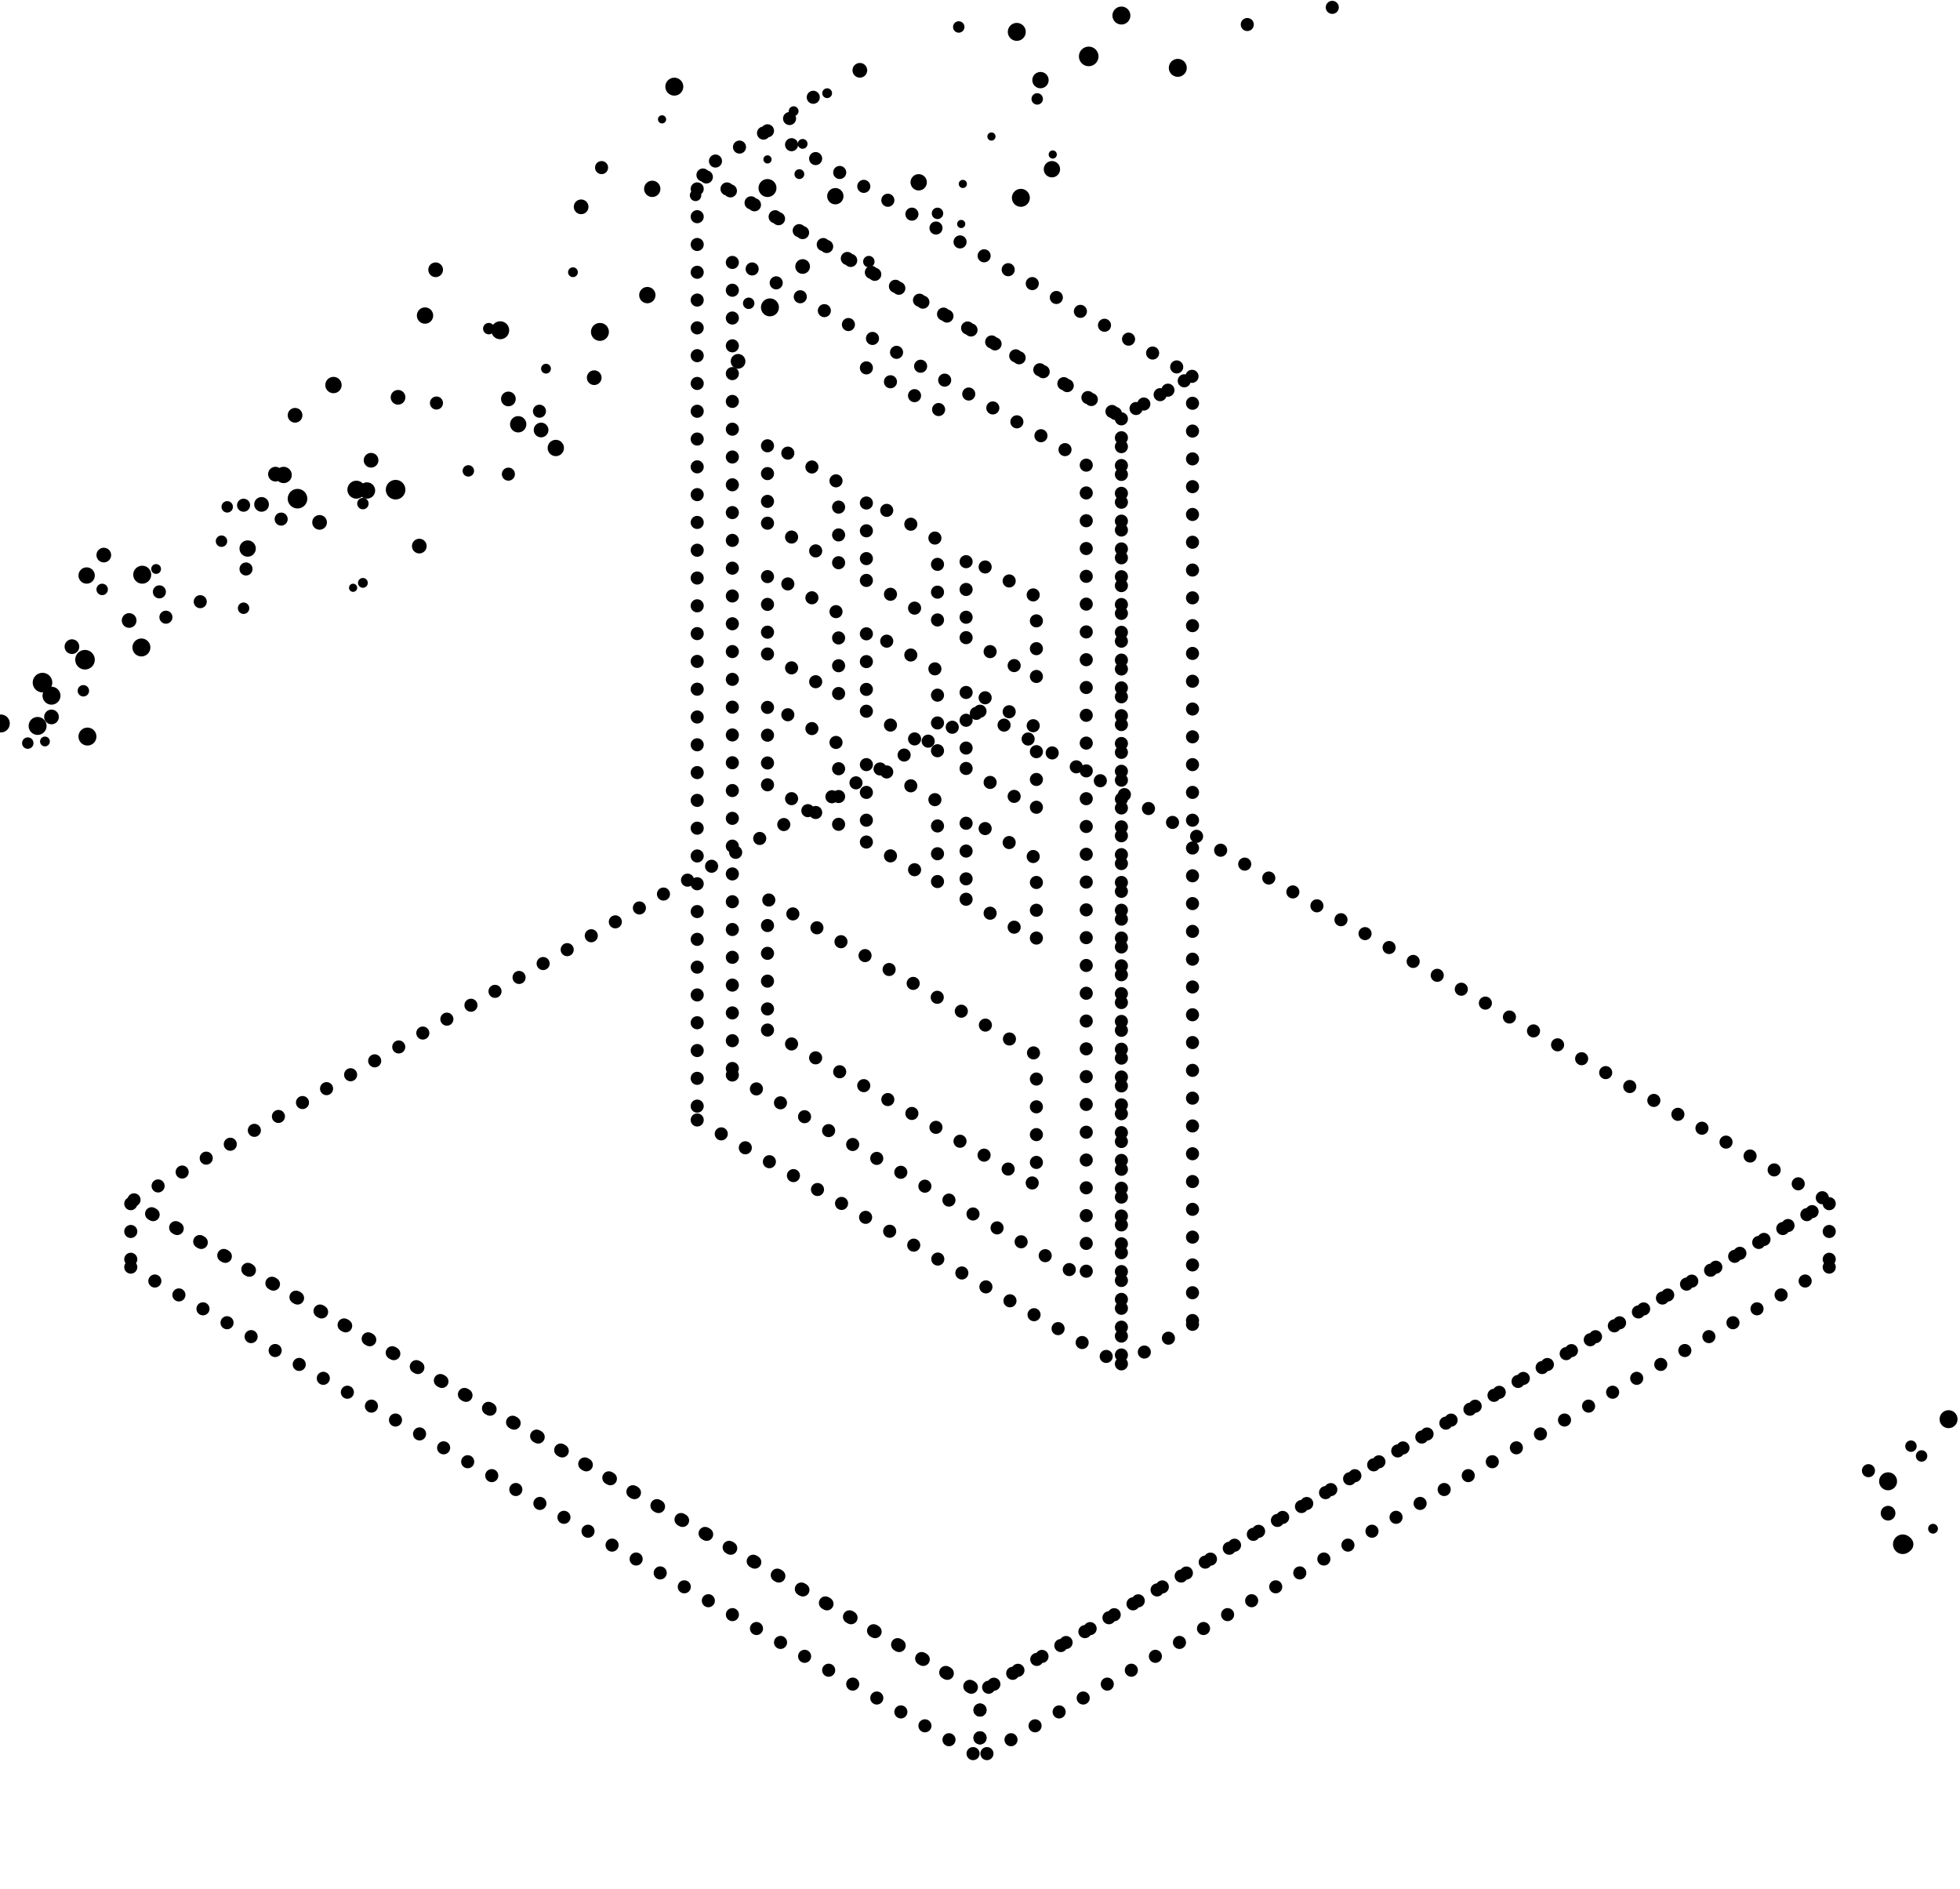
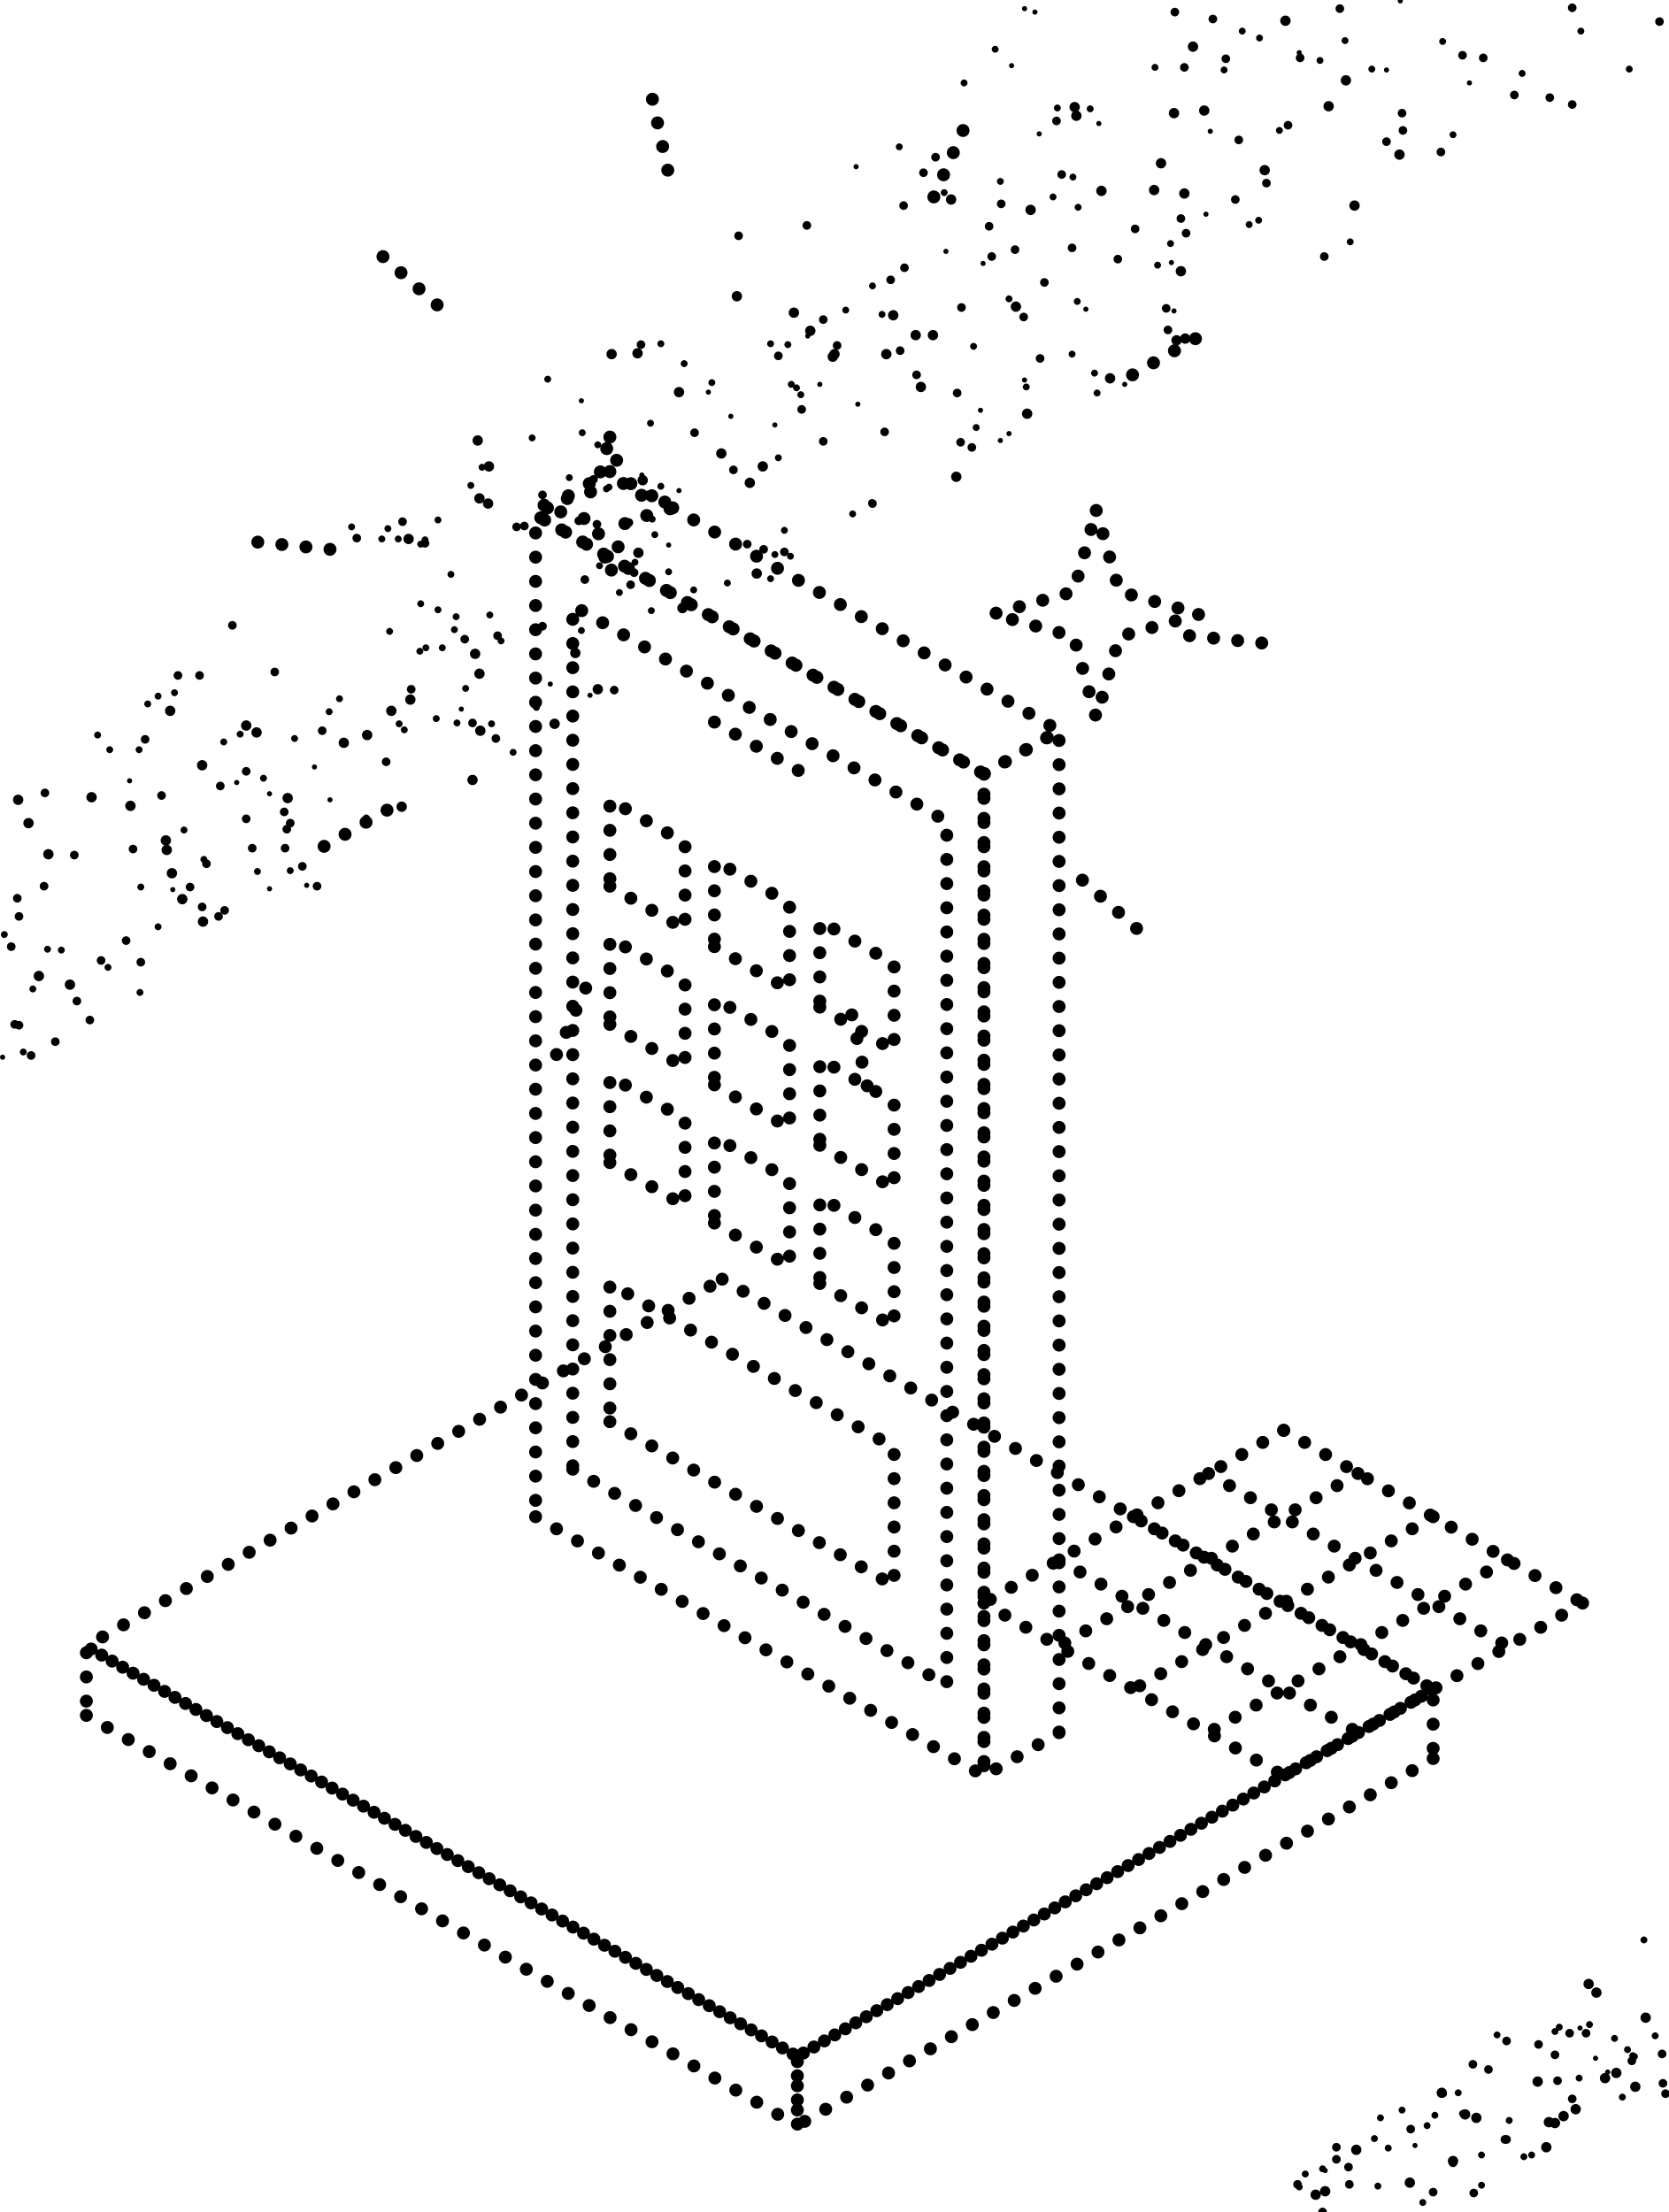
- <svg xmlns="http://www.w3.org/2000/svg" viewBox="-119.9 -95 239.8 231" fill="none" class="illo">
+ <svg xmlns="http://www.w3.org/2000/svg" viewBox="-96.6 -133.6 193.2 256.1" fill="none" class="illo">
  <g class="illo-dots" fill="currentColor">
-     <circle cx="-92.1" cy="-33" r="0.7" />
-     <circle cx="-115.3" cy="-6.2" r="1.1" />
-     <circle cx="-113.5" cy="-7.3" r="0.6" />
-     <circle cx="-90.1" cy="-20.6" r="0.7" />
-     <circle cx="-71.2" cy="-46.4" r="0.9" />
-     <circle cx="-23.3" cy="-80.5" r="0.8" />
-     <circle cx="-18.7" cy="-83.6" r="0.6" />
-     <circle cx="1.4" cy="-78.3" r="0.5" />
-     <circle cx="-83.8" cy="-44.2" r="0.9" />
-     <circle cx="13.3" cy="-88.1" r="1.2" />
-     <circle cx="-102.5" cy="-24.7" r="1.1" />
-     <circle cx="8.8" cy="-74.3" r="1" />
-     <circle cx="-104.1" cy="-19.1" r="0.9" />
-     <circle cx="-34.8" cy="-71.1" r="0.7" />
-     <circle cx="-26" cy="-75.5" r="0.5" />
-     <circle cx="-14.7" cy="-86.4" r="0.9" />
-     <circle cx="-75.5" cy="-23.7" r="0.6" />
-     <circle cx="-107.2" cy="-27.1" r="0.9" />
-     <circle cx="-85.2" cy="-36.9" r="1" />
-     <circle cx="-48.8" cy="-69.7" r="0.9" />
-     <circle cx="-95.4" cy="-21.4" r="0.8" />
-     <circle cx="-109.3" cy="-24.6" r="1" />
-     <circle cx="-62.6" cy="-37.4" r="0.7" />
-     <circle cx="-68.6" cy="-28.2" r="0.9" />
-     <circle cx="-2.1" cy="-72.5" r="0.5" />
-     <circle cx="-22.8" cy="-81.4" r="0.6" />
-     <circle cx="-57.7" cy="-37" r="0.8" />
-     <circle cx="-89.8" cy="-25.4" r="0.8" />
-     <circle cx="-109.7" cy="-10.5" r="0.7" />
-     <circle cx="-89.6" cy="-27.9" r="1" />
-     <circle cx="-46.5" cy="-54.4" r="1.1" />
-     <circle cx="-22.1" cy="-73.7" r="0.6" />
-     <circle cx="7.4" cy="-85.2" r="1" />
-     <circle cx="-100.4" cy="-22.6" r="0.8" />
-     <circle cx="-113.6" cy="-9.9" r="1.1" />
-     <circle cx="-58.7" cy="-54.6" r="1.1" />
-     <circle cx="-51.9" cy="-40.2" r="1" />
-     <circle cx="-67.9" cy="-56.4" r="1" />
-     <circle cx="-49.8" cy="-61.7" r="0.6" />
-     <circle cx="-74.5" cy="-38.7" r="0.9" />
-     <circle cx="-57.7" cy="-46.2" r="0.9" />
-     <circle cx="-85.5" cy="-31.5" r="0.8" />
-     <circle cx="-17.7" cy="-71" r="1" />
-     <circle cx="7" cy="-82.9" r="0.7" />
-     <circle cx="-113.6" cy="-7.3" r="0.9" />
-     <circle cx="-40.1" cy="-71.9" r="1" />
-     <circle cx="-114.4" cy="-4.3" r="0.6" />
-     <circle cx="5" cy="-70.8" r="1.1" />
-     <circle cx="-109.2" cy="-4.9" r="1.1" />
-     <circle cx="-92.8" cy="-28.8" r="0.7" />
-     <circle cx="-102.6" cy="-15.8" r="1.1" />
-     <circle cx="-37.4" cy="-84.4" r="1.1" />
-     <circle cx="-46.3" cy="-74.5" r="0.8" />
-     <circle cx="-107.4" cy="-22.9" r="0.7" />
-     <circle cx="-79.1" cy="-47.9" r="1" />
-     <circle cx="-21.7" cy="-77.4" r="0.6" />
-     <circle cx="-71.5" cy="-35.1" r="1.2" />
-     <circle cx="-40.7" cy="-58.9" r="1" />
-     <circle cx="-7.5" cy="-72.7" r="1" />
-     <circle cx="-109.5" cy="-14.3" r="1.2" />
-     <circle cx="32.7" cy="-92" r="0.8" />
-     <circle cx="43.1" cy="-94.1" r="0.8" />
-     <circle cx="-90.1" cy="-33.2" r="0.8" />
-     <circle cx="-20.4" cy="-83.1" r="0.8" />
-     <circle cx="-47.2" cy="-48.8" r="0.9" />
-     <circle cx="-80.8" cy="-31.1" r="0.9" />
-     <circle cx="-76.7" cy="-23.1" r="0.5" />
-     <circle cx="-28.3" cy="-57.9" r="0.7" />
-     <circle cx="-2.3" cy="-67.6" r="0.5" />
-     <circle cx="-83.5" cy="-34" r="1.2" />
-     <circle cx="-87.9" cy="-33.3" r="0.9" />
-     <circle cx="-26" cy="-72" r="1.1" />
-     <circle cx="-114.7" cy="-11.5" r="1.2" />
-     <circle cx="-25.7" cy="-57.4" r="1.1" />
-     <circle cx="-53.7" cy="-42.4" r="0.9" />
-     <circle cx="-119.8" cy="-6.5" r="1.1" />
-     <circle cx="-2.6" cy="-91.7" r="0.7" />
-     <circle cx="-13.6" cy="-63" r="0.7" />
-     <circle cx="-38.9" cy="-80.4" r="0.5" />
-     <circle cx="-111.1" cy="-15.9" r="0.9" />
-     <circle cx="24.2" cy="-86.7" r="1.1" />
-     <circle cx="-60.1" cy="-54.8" r="0.7" />
-     <circle cx="-56.5" cy="-43.1" r="1" />
-     <circle cx="-100.8" cy="-25.4" r="0.6" />
-     <circle cx="-53.1" cy="-49.9" r="0.6" />
-     <circle cx="17.3" cy="-93.1" r="1.1" />
-     <circle cx="-66.5" cy="-45.7" r="0.8" />
-     <circle cx="-86.2" cy="-37" r="0.9" />
-     <circle cx="-75.5" cy="-33.4" r="0.7" />
-     <circle cx="-53.9" cy="-44.7" r="0.8" />
-     <circle cx="-5.2" cy="-68.9" r="0.7" />
-     <circle cx="-116.5" cy="-4.1" r="0.7" />
-     <circle cx="8.9" cy="-76.1" r="0.5" />
-     <circle cx="-21.7" cy="-62.4" r="0.9" />
-     <circle cx="-29.6" cy="-50.8" r="0.9" />
-     <circle cx="-75" cy="-35" r="1" />
-     <circle cx="-76.3" cy="-35.1" r="1.1" />
-     <circle cx="4.5" cy="-91.1" r="1.1" />
-     <circle cx="-99.6" cy="-19.5" r="0.8" />
-     <circle cx="-66.6" cy="-62" r="0.9" />
-     <circle cx="111.1" cy="90.1" r="0.9" />
-     <circle cx="111.1" cy="86.2" r="1.1" />
-     <circle cx="118.6" cy="78.7" r="0.8" />
-     <circle cx="113.2" cy="93.9" r="1" />
-     <circle cx="115.2" cy="83.1" r="0.7" />
-     <circle cx="118.5" cy="78.6" r="1.1" />
-     <circle cx="113.9" cy="81.9" r="0.7" />
-     <circle cx="112.9" cy="93.9" r="1.2" />
-     <circle cx="116.6" cy="92" r="0.6" />
-     <circle cx="108.7" cy="84.9" r="0.8" />
+     <circle cx="-88" cy="-34.6" r="0.5" />
+     <circle cx="-6.5" cy="-92.4" r="0.5" />
+     <circle cx="1.3" cy="-97.7" r="0.4" />
+     <circle cx="29.1" cy="-97.8" r="0.3" />
+     <circle cx="49.8" cy="-113.9" r="0.6" />
+     <circle cx="38.6" cy="-95.4" r="0.5" />
+     <circle cx="-26.4" cy="-77" r="0.4" />
+     <circle cx="-12" cy="-85.4" r="0.3" />
+     <circle cx="20.5" cy="-126" r="0.3" />
+     <circle cx="8.1" cy="-102.6" r="0.5" />
+     <circle cx="-47.4" cy="-70.7" r="0.5" />
+     <circle cx="-78.3" cy="-26.3" r="0.4" />
+     <circle cx="-90.2" cy="-13" r="0.5" />
+     <circle cx="22" cy="-89.6" r="0.3" />
+     <circle cx="-5.4" cy="-93.7" r="0.4" />
+     <circle cx="-71.3" cy="-27.5" r="0.5" />
+     <circle cx="-49.1" cy="-52.6" r="0.6" />
+     <circle cx="-6.9" cy="-84.4" r="0.3" />
+     <circle cx="40.1" cy="-108.3" r="0.5" />
+     <circle cx="-66.9" cy="-48.8" r="0.6" />
+     <circle cx="-61.6" cy="-33.3" r="0.5" />
+     <circle cx="-79.8" cy="-48" r="0.5" />
+     <circle cx="-51.5" cy="-60.5" r="0.4" />
+     <circle cx="-95.3" cy="-24" r="0.5" />
+     <circle cx="-68.1" cy="-38.8" r="0.5" />
+     <circle cx="-1.3" cy="-82.5" r="0.5" />
+     <circle cx="38.9" cy="-105.4" r="0.4" />
+     <circle cx="-33.8" cy="-76.3" r="0.5" />
+     <circle cx="31.9" cy="-89.8" r="0.6" />
+     <circle cx="-25.8" cy="-92.6" r="0.6" />
+     <circle cx="-42.1" cy="-77.4" r="0.4" />
+     <circle cx="-5" cy="-89.1" r="0.4" />
+     <circle cx="-92.1" cy="-20.6" r="0.6" />
+     <circle cx="11.7" cy="-115.4" r="0.5" />
+     <circle cx="-39" cy="-60" r="0.5" />
+     <circle cx="14.2" cy="-88.1" r="0.5" />
+     <circle cx="79.6" cy="-125.1" r="0.4" />
+     <circle cx="95.5" cy="-131.1" r="0.5" />
+     <circle cx="-1.3" cy="-96.6" r="0.5" />
+     <circle cx="-51.9" cy="-45.4" r="0.5" />
+     <circle cx="-21.2" cy="-62.9" r="0.4" />
+     <circle cx="20.2" cy="-83.4" r="0.3" />
+     <circle cx="-13.1" cy="-81.1" r="0.6" />
+     <circle cx="-17.6" cy="-63.2" r="0.6" />
+     <circle cx="-63.6" cy="-35.4" r="0.5" />
+     <circle cx="27.6" cy="-113.1" r="0.4" />
+     <circle cx="40.5" cy="-125.8" r="0.5" />
+     <circle cx="2.1" cy="-74.1" r="0.4" />
+     <circle cx="-29.3" cy="-87.2" r="0.3" />
+     <circle cx="65.4" cy="-115.7" r="0.6" />
+     <circle cx="-68.8" cy="-48.6" r="0.4" />
+     <circle cx="25.8" cy="-121.1" r="0.4" />
+     <circle cx="-67.4" cy="-35.4" r="0.5" />
+     <circle cx="59.2" cy="-124.3" r="0.6" />
+     <circle cx="2.5" cy="-114.3" r="0.3" />
+     <circle cx="-60.2" cy="-44.8" r="0.3" />
+     <circle cx="57.2" cy="-121.3" r="0.6" />
+     <circle cx="-81.2" cy="-35.3" r="0.5" />
+     <circle cx="-63" cy="-38.3" r="0.5" />
+     <circle cx="16.4" cy="-84.1" r="0.4" />
+     <circle cx="70.4" cy="-128.8" r="0.4" />
+     <circle cx="39.3" cy="-97.6" r="0.3" />
+     <circle cx="-10.1" cy="-70.6" r="0.5" />
+     <circle cx="-25.5" cy="-53.7" r="0.5" />
+     <circle cx="37.8" cy="-114.7" r="0.6" />
+     <circle cx="30.6" cy="-119.3" r="0.3" />
+     <circle cx="-76" cy="-55.4" r="0.5" />
+     <circle cx="-9.8" cy="-77.7" r="0.6" />
+     <circle cx="41.5" cy="-128.2" r="0.6" />
+     <circle cx="70.2" cy="-116" r="0.5" />
+     <circle cx="-81.5" cy="-40.3" r="0.6" />
+     <circle cx="-94.6" cy="-29.6" r="0.5" />
+     <circle cx="-86" cy="-41.3" r="0.6" />
+     <circle cx="-80.5" cy="-46.8" r="0.4" />
+     <circle cx="-4.4" cy="-88.7" r="0.4" />
+     <circle cx="-75.3" cy="-37.5" r="0.4" />
+     <circle cx="-51.7" cy="-72.4" r="0.4" />
+     <circle cx="-56.8" cy="-47.6" r="0.6" />
+     <circle cx="27.8" cy="-121.2" r="0.6" />
+     <circle cx="30.9" cy="-111.5" r="0.6" />
+     <circle cx="-73" cy="-34.1" r="0.4" />
+     <circle cx="32.8" cy="-103.6" r="0.5" />
+     <circle cx="-16.2" cy="-83.5" r="0.5" />
+     <circle cx="12.7" cy="-111.3" r="0.4" />
+     <circle cx="-18" cy="-88.2" r="0.6" />
+     <circle cx="-22.2" cy="-78" r="0.6" />
+     <circle cx="42.8" cy="-120.8" r="0.6" />
+     <circle cx="2.7" cy="-86.8" r="0.3" />
+     <circle cx="-55.3" cy="-71.3" r="0.5" />
+     <circle cx="-28.3" cy="-53.1" r="0.3" />
+     <circle cx="-8.3" cy="-79.6" r="0.6" />
+     <circle cx="-23.1" cy="-68.5" r="0.4" />
+     <circle cx="78.7" cy="-122.6" r="0.5" />
+     <circle cx="-61.1" cy="-31.1" r="0.3" />
+     <circle cx="-41.1" cy="-55.6" r="0.6" />
+     <circle cx="5.5" cy="-97.2" r="0.4" />
+     <circle cx="27.5" cy="-92.6" r="0.4" />
+     <circle cx="-54.2" cy="-38.9" r="0.4" />
+     <circle cx="56.7" cy="-103.9" r="0.5" />
+     <circle cx="-5.1" cy="-69.2" r="0.4" />
+     <circle cx="-43.8" cy="-62.2" r="0.4" />
+     <circle cx="-9" cy="-67.2" r="0.6" />
+     <circle cx="-36.8" cy="-72.6" r="0.5" />
+     <circle cx="22.2" cy="-88.8" r="0.4" />
+     <circle cx="49.1" cy="-108.1" r="0.4" />
+     <circle cx="-34.9" cy="-55.2" r="0.4" />
+     <circle cx="45.1" cy="-125.5" r="0.4" />
+     <circle cx="37.1" cy="-125.8" r="0.4" />
+     <circle cx="46.8" cy="-117.4" r="0.5" />
+     <circle cx="-80.4" cy="-18.7" r="0.4" />
+     <circle cx="-46.1" cy="-50.4" r="0.4" />
+     <circle cx="-32.9" cy="-54.4" r="0.3" />
+     <circle cx="40.5" cy="-111.2" r="0.6" />
+     <circle cx="-22.4" cy="-93.7" r="0.5" />
+     <circle cx="16.1" cy="-93.5" r="0.4" />
+     <circle cx="-22.8" cy="-92.7" r="0.6" />
+     <circle cx="-80.3" cy="-22.2" r="0.5" />
+     <circle cx="-73.2" cy="-28.6" r="0.5" />
+     <circle cx="62.2" cy="-125.6" r="0.4" />
+     <circle cx="37.4" cy="-102.9" r="0.4" />
+     <circle cx="14.1" cy="-78.4" r="0.6" />
+     <circle cx="-91.5" cy="-31" r="0.5" />
+     <circle cx="0" cy="-92.6" r="0.6" />
+     <circle cx="37" cy="-111.6" r="0.6" />
+     <circle cx="-5.8" cy="-72.2" r="0.4" />
+     <circle cx="-84.9" cy="-22.4" r="0.5" />
+     <circle cx="-39.9" cy="-62.4" r="0.4" />
+     <circle cx="-39.7" cy="-49.8" r="0.4" />
+     <circle cx="-66.1" cy="-43.5" r="0.4" />
+     <circle cx="-23.8" cy="-73.1" r="0.5" />
+     <circle cx="-12.4" cy="-66.1" r="0.4" />
+     <circle cx="-64.8" cy="-55.8" r="0.5" />
+     <circle cx="-41" cy="-49" r="0.6" />
+     <circle cx="-45.9" cy="-73.4" r="0.4" />
+     <circle cx="-80.3" cy="-30.9" r="0.4" />
+     <circle cx="-68.1" cy="-49.6" r="0.6" />
+     <circle cx="26.3" cy="-113.4" r="0.5" />
+     <circle cx="-45.9" cy="-63" r="0.4" />
+     <circle cx="-41.3" cy="-82.6" r="0.6" />
+     <circle cx="-5.8" cy="-69.7" r="0.5" />
+     <circle cx="-29.3" cy="-60.6" r="0.4" />
+     <circle cx="-23.2" cy="-67.3" r="0.5" />
+     <circle cx="6.5" cy="-101.2" r="0.5" />
+     <circle cx="-49.3" cy="-71.2" r="0.6" />
+     <circle cx="-40.1" cy="-75.3" r="0.6" />
+     <circle cx="-22.3" cy="-78.6" r="0.3" />
+     <circle cx="-88.5" cy="-19.6" r="0.6" />
+     <circle cx="-77.3" cy="-35.2" r="0.6" />
+     <circle cx="-84.1" cy="-21.6" r="0.4" />
+     <circle cx="13.5" cy="-110.5" r="0.6" />
+     <circle cx="-45.4" cy="-58.6" r="0.4" />
+     <circle cx="-22.7" cy="-69.6" r="0.6" />
+     <circle cx="63.9" cy="-125.5" r="0.3" />
+     <circle cx="-50.5" cy="-71.2" r="0.4" />
+     <circle cx="-17.4" cy="-91.5" r="0.4" />
+     <circle cx="38.4" cy="-97.9" r="0.5" />
+     <circle cx="-91.1" cy="-23.7" r="0.4" />
+     <circle cx="52.5" cy="-119.1" r="0.5" />
+     <circle cx="-87.7" cy="-17.7" r="0.5" />
+     <circle cx="-27.4" cy="-82.1" r="0.4" />
+     <circle cx="-32.4" cy="-49.8" r="0.6" />
+     <circle cx="-20.1" cy="-93.8" r="0.4" />
+     <circle cx="-76.4" cy="-53.4" r="0.4" />
+     <circle cx="-41.6" cy="-57.9" r="0.6" />
+     <circle cx="-21.6" cy="-76.4" r="0.4" />
+     <circle cx="-38.6" cy="-59.4" r="0.4" />
+     <circle cx="47.2" cy="-130" r="0.4" />
+     <circle cx="92" cy="-125.6" r="0.4" />
+     <circle cx="40.7" cy="-106.6" r="0.5" />
+     <circle cx="15.9" cy="-81.8" r="0.5" />
+     <circle cx="-79.5" cy="-52.1" r="0.4" />
+     <circle cx="59.1" cy="-128.9" r="0.4" />
+     <circle cx="-91" cy="-34.7" r="0.6" />
+     <circle cx="4.4" cy="-100.5" r="0.4" />
+     <circle cx="-92.8" cy="-19.1" r="0.4" />
+     <circle cx="-27.9" cy="-78.1" r="0.5" />
+     <circle cx="16.9" cy="-86.1" r="0.3" />
+     <circle cx="-50" cy="-73.2" r="0.5" />
+     <circle cx="-20.1" cy="-77.3" r="0.4" />
+     <circle cx="-55.9" cy="-72.6" r="0.4" />
+     <circle cx="10.3" cy="-113.6" r="0.5" />
+     <circle cx="-63" cy="-32.8" r="0.4" />
+     <circle cx="30.4" cy="-88.1" r="0.4" />
+     <circle cx="40.6" cy="-94.4" r="0.6" />
+     <circle cx="53.9" cy="-126.9" r="0.5" />
+     <circle cx="-29.6" cy="-73.3" r="0.5" />
+     <circle cx="-50.4" cy="-49.8" r="0.4" />
+     <circle cx="30.1" cy="-90.4" r="0.4" />
+     <circle cx="58.5" cy="-132.6" r="0.5" />
+     <circle cx="-70.7" cy="-47.7" r="0.4" />
+     <circle cx="53.8" cy="-127.5" r="0.3" />
+     <circle cx="-0.2" cy="-92.3" r="0.6" />
+     <circle cx="-3.9" cy="-87.9" r="0.4" />
+     <circle cx="-21.3" cy="-84.6" r="0.4" />
+     <circle cx="-33.8" cy="-61.1" r="0.5" />
+     <circle cx="72.7" cy="-127.2" r="0.5" />
+     <circle cx="-3.1" cy="-94.7" r="0.3" />
+     <circle cx="-41.1" cy="-75.9" r="0.6" />
+     <circle cx="65.7" cy="-120.5" r="0.5" />
+     <circle cx="-49" cy="-53.8" r="0.5" />
+     <circle cx="-65.4" cy="-30.7" r="0.3" />
+     <circle cx="-7.4" cy="-93.8" r="0.4" />
+     <circle cx="-69.2" cy="-43" r="0.3" />
+     <circle cx="52.2" cy="-131.2" r="0.6" />
+     <circle cx="-27.5" cy="-72.9" r="0.5" />
+     <circle cx="-43.2" cy="-51.5" r="0.3" />
+     <circle cx="-47.9" cy="-63.7" r="0.4" />
+     <circle cx="-1.7" cy="-89.1" r="0.3" />
+     <circle cx="-40" cy="-79.6" r="0.6" />
+     <circle cx="-47.9" cy="-70.6" r="0.4" />
+     <circle cx="-94.4" cy="-14.9" r="0.5" />
+     <circle cx="43.5" cy="-118.4" r="0.3" />
+     <circle cx="7.6" cy="-93" r="0.5" />
+     <circle cx="-41.9" cy="-49.9" r="0.5" />
+     <circle cx="-74.6" cy="-30.9" r="0.5" />
+     <circle cx="28.2" cy="-109.6" r="0.4" />
+     <circle cx="43.8" cy="-131.4" r="0.5" />
+     <circle cx="-81.6" cy="-43.2" r="0.3" />
+     <circle cx="-69.7" cy="-61.2" r="0.5" />
+     <circle cx="6.8" cy="-97.1" r="0.6" />
+     <circle cx="-52.4" cy="-71.2" r="0.4" />
+     <circle cx="-26.1" cy="-77.2" r="0.4" />
+     <circle cx="-68.1" cy="-44.3" r="0.5" />
+     <circle cx="-35.9" cy="-72.7" r="0.5" />
+     <circle cx="-18" cy="-76.8" r="0.3" />
+     <circle cx="21" cy="-98.1" r="0.6" />
+     <circle cx="18.2" cy="-103.9" r="0.5" />
+     <circle cx="65.8" cy="-118.5" r="0.5" />
+     <circle cx="-94.9" cy="-15" r="0.5" />
+     <circle cx="-19.2" cy="-70.5" r="0.3" />
+     <circle cx="-77.9" cy="-41.5" r="0.5" />
+     <circle cx="14.7" cy="-98" r="0.5" />
+     <circle cx="4.3" cy="-75.4" r="0.4" />
+     <circle cx="-96.1" cy="-25.4" r="0.4" />
+     <circle cx="-63.3" cy="-41.2" r="0.6" />
+     <circle cx="-82" cy="-24.7" r="0.5" />
+     <circle cx="75.1" cy="-126.9" r="0.5" />
+     <circle cx="-94.5" cy="-41" r="0.6" />
+     <circle cx="-63.7" cy="-39.6" r="0.5" />
+     <circle cx="20.2" cy="-99" r="0.4" />
+     <circle cx="-6.9" cy="-69.4" r="0.4" />
+     <circle cx="-54.1" cy="-48.5" r="0.6" />
+     <circle cx="-72.7" cy="-33.6" r="0.5" />
+     <circle cx="-71.1" cy="-42.6" r="0.5" />
+     <circle cx="8" cy="-109.8" r="0.5" />
+     <circle cx="-41.9" cy="-43.3" r="0.6" />
+     <circle cx="-85.3" cy="-48.5" r="0.4" />
+     <circle cx="56.2" cy="-126.6" r="0.4" />
+     <circle cx="-73.5" cy="-55.4" r="0.5" />
+     <circle cx="-43.7" cy="-49.9" r="0.4" />
+     <circle cx="-16.3" cy="-65.3" r="0.4" />
+     <circle cx="12.9" cy="-104.5" r="0.3" />
+     <circle cx="63.9" cy="-117.2" r="0.5" />
+     <circle cx="-30" cy="-58" r="0.6" />
+     <circle cx="60.2" cy="-109.8" r="0.6" />
+     <circle cx="-76.6" cy="-30.6" r="0.3" />
+     <circle cx="-70.6" cy="-28.2" r="0.5" />
+     <circle cx="-11.1" cy="-106.3" r="0.5" />
+     <circle cx="-86.2" cy="-15.5" r="0.5" />
+     <circle cx="-8.2" cy="-70" r="0.5" />
+     <circle cx="21.9" cy="-96.9" r="0.5" />
+     <circle cx="-2.8" cy="-95.3" r="0.6" />
+     <circle cx="-62.5" cy="-48.1" r="0.4" />
+     <circle cx="22.3" cy="-85.7" r="0.6" />
+     <circle cx="-77.4" cy="-36.3" r="0.6" />
+     <circle cx="-50.1" cy="-40.2" r="0.6" />
+     <circle cx="50" cy="-112.4" r="0.5" />
+     <circle cx="-44.4" cy="-67.1" r="0.4" />
+     <circle cx="19.2" cy="-82.6" r="0.3" />
+     <circle cx="-65.4" cy="-41.7" r="0.3" />
+     <circle cx="-44" cy="-60.7" r="0.4" />
+     <circle cx="40.1" cy="-102.2" r="0.6" />
+     <circle cx="-35" cy="-82.9" r="0.4" />
+     <circle cx="18.6" cy="-127.9" r="0.4" />
+     <circle cx="-96.3" cy="-11.2" r="0.3" />
+     <circle cx="-27.2" cy="-68.1" r="0.4" />
+     <circle cx="39.4" cy="-132.2" r="0.5" />
+     <circle cx="-78.3" cy="-53" r="0.4" />
+     <circle cx="-58.4" cy="-41" r="0.3" />
+     <circle cx="-20.8" cy="-71.7" r="0.4" />
+     <circle cx="-91.4" cy="-41.8" r="0.5" />
+     <circle cx="85.4" cy="-121.5" r="0.5" />
+     <circle cx="-19.2" cy="-67.4" r="0.4" />
+     <circle cx="85.4" cy="-132.7" r="0.5" />
+     <circle cx="-75.5" cy="-29.5" r="0.6" />
+     <circle cx="-11.3" cy="-99.3" r="0.6" />
+     <circle cx="-89.5" cy="-23.6" r="0.4" />
+     <circle cx="-28.9" cy="-66.5" r="0.5" />
+     <circle cx="-83.9" cy="-46.8" r="0.4" />
+     <circle cx="65.5" cy="-133.5" r="0.3" />
+     <circle cx="-21.1" cy="-73.5" r="0.4" />
+     <circle cx="33.6" cy="-89.1" r="0.3" />
+     <circle cx="9.4" cy="-94.8" r="0.6" />
+     <circle cx="17.9" cy="-107.4" r="0.5" />
+     <circle cx="59.7" cy="-105.6" r="0.4" />
+     <circle cx="34.8" cy="-107.1" r="0.5" />
+     <circle cx="-76.7" cy="-32.5" r="0.6" />
+     <circle cx="-58.5" cy="-51.2" r="0.4" />
+     <circle cx="24.3" cy="-100.9" r="0.5" />
+     <circle cx="-42.8" cy="-59.6" r="0.5" />
+     <circle cx="-63.4" cy="-37.6" r="0.5" />
+     <circle cx="4.4" cy="-75.3" r="0.5" />
+     <circle cx="39.6" cy="-94.2" r="0.6" />
+     <circle cx="-59.3" cy="-49" r="0.5" />
+     <circle cx="-37.2" cy="-46.5" r="0.4" />
+     <circle cx="-47.3" cy="-58.6" r="0.4" />
+     <circle cx="-24.9" cy="-65" r="0.4" />
+     <circle cx="15" cy="-124" r="0.4" />
+     <circle cx="-59.9" cy="-31" r="0.5" />
+     <circle cx="23.2" cy="-132.2" r="0.3" />
+     <circle cx="-40.8" cy="-79.5" r="0.4" />
+     <circle cx="-39.2" cy="-48.1" r="0.5" />
+     <circle cx="45.3" cy="-126.8" r="0.5" />
+     <circle cx="-4.7" cy="-97.4" r="0.6" />
+     <circle cx="9.5" cy="-90.2" r="0.5" />
+     <circle cx="39" cy="-103.2" r="0.3" />
+     <circle cx="19.2" cy="-112.6" r="0.4" />
+     <circle cx="-94.4" cy="-27.5" r="0.5" />
+     <circle cx="7.5" cy="-116.6" r="0.4" />
+     <circle cx="-57.3" cy="-52.7" r="0.4" />
+     <circle cx="46.4" cy="-110.5" r="0.5" />
+     <circle cx="5.8" cy="-83.6" r="0.5" />
+     <circle cx="-48" cy="-58.2" r="0.4" />
+     <circle cx="-47.4" cy="-71.1" r="0.4" />
+     <circle cx="22" cy="-132.6" r="0.3" />
+     <circle cx="43" cy="-108.8" r="0.3" />
+     <circle cx="-34.5" cy="-51.7" r="0.4" />
+     <circle cx="82.8" cy="-122.3" r="0.5" />
+     <circle cx="49.2" cy="-129.2" r="0.4" />
+     <circle cx="-73.1" cy="-26.9" r="0.6" />
+     <circle cx="-14.2" cy="-89.3" r="0.4" />
+     <circle cx="25.3" cy="-110.8" r="0.4" />
+     <circle cx="-42.7" cy="-53.9" r="0.4" />
+     <circle cx="-27.4" cy="-53.8" r="0.6" />
+     <circle cx="-33.2" cy="-89.7" r="0.4" />
+     <circle cx="-23.6" cy="-65.9" r="0.5" />
+     <circle cx="-93" cy="-11.4" r="0.5" />
+     <circle cx="-73.2" cy="-45" r="0.6" />
+     <circle cx="6" cy="-92.6" r="0.6" />
+     <circle cx="39.3" cy="-120.5" r="0.6" />
+     <circle cx="11.4" cy="-94.8" r="0.6" />
+     <circle cx="28" cy="-120.2" r="0.6" />
+     <circle cx="22.7" cy="-109.3" r="0.6" />
+     <circle cx="71.6" cy="-118" r="0.4" />
+     <circle cx="28.1" cy="-98.7" r="0.4" />
+     <circle cx="17.2" cy="-103.1" r="0.3" />
+     <circle cx="-66.8" cy="-32.7" r="0.4" />
+     <circle cx="-6.5" cy="-80.6" r="0.4" />
+     <circle cx="27.5" cy="-104.9" r="0.5" />
+     <circle cx="-14.6" cy="-88.2" r="0.3" />
+     <circle cx="73.5" cy="-124" r="0.3" />
+     <circle cx="-49.8" cy="-49.1" r="0.4" />
+     <circle cx="-30.7" cy="-78.3" r="0.4" />
+     <circle cx="-3.2" cy="-107.5" r="0.5" />
+     <circle cx="23.7" cy="-118.1" r="0.3" />
+     <circle cx="48" cy="-107.6" r="0.4" />
+     <circle cx="86.4" cy="-130" r="0.4" />
+     <circle cx="-93.9" cy="-11.8" r="0.4" />
+     <circle cx="29.6" cy="-121" r="0.4" />
+     <circle cx="-93.3" cy="-38.3" r="0.6" />
+     <circle cx="10" cy="-88.8" r="0.6" />
+     <circle cx="25.7" cy="-119.6" r="0.5" />
+     <circle cx="-7.4" cy="-66.6" r="0.4" />
+     <circle cx="0.3" cy="-93.6" r="0.5" />
+     <circle cx="23.8" cy="-92.1" r="0.5" />
+     <circle cx="-51.3" cy="-51.3" r="0.6" />
+     <circle cx="20.9" cy="-104.7" r="0.5" />
+     <circle cx="14.6" cy="-82.4" r="0.5" />
+     <circle cx="-11.7" cy="-79.2" r="0.5" />
+     <circle cx="-3.8" cy="-86.2" r="0.5" />
+     <circle cx="19.3" cy="-110" r="0.5" />
+     <circle cx="51.5" cy="-118.5" r="0.4" />
+     <circle cx="-76.9" cy="-51.3" r="0.6" />
+     <circle cx="-29.2" cy="-83.5" r="0.4" />
+     <circle cx="83.4" cy="104.3" r="0.5" />
+     <circle cx="83.7" cy="107.3" r="0.5" />
+     <circle cx="75.7" cy="106" r="0.5" />
+     <circle cx="56.8" cy="120.1" r="0.6" />
+     <circle cx="83.9" cy="101.1" r="0.4" />
+     <circle cx="74" cy="120.3" r="0.5" />
+     <circle cx="89.2" cy="107" r="0.6" />
+     <circle cx="70.5" cy="108.8" r="0.4" />
+     <circle cx="64.1" cy="115.1" r="0.4" />
+     <circle cx="74.9" cy="119.4" r="0.4" />
+     <circle cx="70.3" cy="108.7" r="0.6" />
+     <circle cx="74.3" cy="111.6" r="0.6" />
+     <circle cx="62.5" cy="114" r="0.4" />
+     <circle cx="74.9" cy="115.9" r="0.4" />
+     <circle cx="53.6" cy="119.3" r="0.5" />
+     <circle cx="73" cy="111.2" r="0.6" />
+     <circle cx="82.4" cy="115" r="0.6" />
+     <circle cx="63.2" cy="111.6" r="0.4" />
+     <circle cx="56.8" cy="117.7" r="0.3" />
+     <circle cx="92.6" cy="104.5" r="0.4" />
+     <circle cx="82.7" cy="112.1" r="0.6" />
+     <circle cx="79.8" cy="116.1" r="0.4" />
+     <circle cx="59.5" cy="117.3" r="0.5" />
+     <circle cx="77.6" cy="114.1" r="0.5" />
+     <circle cx="81.5" cy="103.1" r="0.5" />
+     <circle cx="78.1" cy="111.9" r="0.4" />
+     <circle cx="68.6" cy="112.5" r="0.4" />
+     <circle cx="92.3" cy="105" r="0.5" />
+     <circle cx="66.7" cy="112.9" r="0.5" />
+     <circle cx="93.9" cy="100" r="0.6" />
+     <circle cx="91.8" cy="103.7" r="0.4" />
+     <circle cx="55.7" cy="120.5" r="0.6" />
+     <circle cx="91.2" cy="109.2" r="0.4" />
+     <circle cx="95" cy="102.1" r="0.4" />
+     <circle cx="90.5" cy="106.4" r="0.6" />
+     <circle cx="93.7" cy="91" r="0.4" />
+     <circle cx="73.9" cy="105.4" r="0.5" />
+     <circle cx="71.6" cy="116.8" r="0.5" />
+     <circle cx="83.4" cy="101.6" r="0.4" />
+     <circle cx="71.6" cy="116.6" r="0.6" />
+     <circle cx="72.2" cy="108.7" r="0.4" />
+     <circle cx="58.1" cy="115" r="0.5" />
+     <circle cx="66.6" cy="119.1" r="0.6" />
+     <circle cx="84.4" cy="111.4" r="0.6" />
+     <circle cx="77.8" cy="114.1" r="0.5" />
+     <circle cx="59.6" cy="119.3" r="0.5" />
+     <circle cx="69.3" cy="120.2" r="0.5" />
+     <circle cx="67.2" cy="114.8" r="0.3" />
+     <circle cx="53.8" cy="119.6" r="0.4" />
+     <circle cx="92.7" cy="108" r="0.6" />
+     <circle cx="90.3" cy="102.4" r="0.4" />
+     <circle cx="88.2" cy="97.1" r="0.6" />
+     <circle cx="86.3" cy="101.2" r="0.3" />
+     <circle cx="68.1" cy="121.4" r="0.4" />
+     <circle cx="65.7" cy="110.7" r="0.4" />
+     <circle cx="92.4" cy="104.4" r="0.4" />
+     <circle cx="85.1" cy="101.8" r="0.5" />
+     <circle cx="54.5" cy="118.1" r="0.4" />
+     <circle cx="83.4" cy="112.2" r="0.6" />
+     <circle cx="58.1" cy="116.4" r="0.5" />
+     <circle cx="56.5" cy="122.5" r="0.5" />
+     <circle cx="56.5" cy="117.5" r="0.4" />
+     <circle cx="96.2" cy="108.8" r="0.5" />
+     <circle cx="88.1" cy="104.7" r="0.3" />
+     <circle cx="69.5" cy="111.3" r="0.4" />
+     <circle cx="89.5" cy="106.3" r="0.3" />
+     <circle cx="95.9" cy="107.6" r="0.5" />
+     <circle cx="72.7" cy="111.1" r="0.4" />
+     <circle cx="95.8" cy="104.2" r="0.5" />
+     <circle cx="77.8" cy="102.7" r="0.5" />
+     <circle cx="87.3" cy="96.1" r="0.6" />
+     <circle cx="62.9" cy="119.5" r="0.4" />
+     <circle cx="81.4" cy="107.4" r="0.6" />
+     <circle cx="80.7" cy="115.9" r="0.4" />
+     <circle cx="60.4" cy="115.3" r="0.6" />
+     <circle cx="85.4" cy="109.4" r="0.5" />
+     <circle cx="87" cy="101.8" r="0.5" />
+     <circle cx="86.2" cy="107" r="0.4" />
+     <circle cx="85.8" cy="110.6" r="0.6" />
+     <circle cx="76.7" cy="102" r="0.4" />
+     <circle cx="87.4" cy="100.8" r="0.4" />
  </g>
-   <g class="illo-lines" stroke="currentColor" stroke-width="1.6" stroke-linecap="round" stroke-linejoin="round" stroke-dasharray="0 3.4">
-     <path d="M103.9 60L0 120L0 112L103.9 52Z" class="f" />
-     <path d="M-103.9 60L0 120L0 112L-103.9 52Z" class="f" />
-     <path d="M0 -8L103.9 52L0 112L-103.9 52Z" class="f" />
+   <g class="illo-lines" stroke="currentColor" stroke-width="1.5" stroke-linecap="round" stroke-linejoin="round" stroke-dasharray="0 2.8">
+     <path d="M69.3 70L-4.3 112.5L-4.3 104.5L69.3 62Z" class="f" />
+     <path d="M-86.6 65L-4.3 112.5L-4.3 104.5L-86.6 57Z" class="f" />
+     <path d="M-13 14.5L69.3 62L-4.3 104.5L-86.6 57Z" class="f" />
+     <path d="M52 32L17.3 52" class="n" />
+     <path d="M60.6 37L26 57" class="n" />
+     <path d="M69.3 42L34.6 62" class="n" />
+     <path d="M77.9 47L43.3 67" class="n" />
+     <path d="M86.6 52L52 72" class="n" />
+     <path d="M52 32L86.6 52" class="n" />
+     <path d="M43.3 37L77.9 57" class="n" />
+     <path d="M34.6 42L69.3 62" class="n" />
+     <path d="M26 47L60.6 67" class="n" />
+     <path d="M17.3 52L52 72" class="n" />
    <path d="M26 67L17.3 72L17.3 -44L26 -49Z" class="f" />
    <path d="M-34.6 42L17.3 72L17.3 -44L-34.6 -74Z" class="f" />
    <path d="M-26 -79L26 -49L17.3 -44L-34.6 -74Z" class="f" />
    <path d="M-30.3 36.5L13 61.5L13 -38.5L-30.3 -63.5Z" class="n" />
    <path d="M-13.9 -50L-3.5 -44" class="n" />
    <path d="M-26 -31L-17.3 -26L-17.3 -36L-26 -41Z" class="n" />
    <path d="M-13.9 -24L-5.2 -19L-5.2 -29L-13.9 -34Z" class="n" />
    <path d="M-1.7 -17L6.9 -12L6.9 -22L-1.7 -27Z" class="n" />
    <path d="M-26 -15L-17.3 -10L-17.3 -20L-26 -25Z" class="n" />
    <path d="M-13.9 -8L-5.2 -3L-5.2 -13L-13.9 -18Z" class="n" />
    <path d="M-1.7 -1L6.9 4L6.9 -6L-1.7 -11Z" class="n" />
    <path d="M-26 1L-17.3 6L-17.3 -4L-26 -9Z" class="n" />
    <path d="M-13.9 8L-5.2 13L-5.2 3L-13.9 -2Z" class="n" />
    <path d="M-1.7 15L6.9 20L6.9 10L-1.7 5Z" class="n" />
    <path d="M-26 31L6.9 50L6.9 34L-26 15Z" class="n" />
+     <path d="M30.3 -74.5L33 -65.1L42.3 -62.5L33 -59.9L30.3 -50.5L27.7 -59.9L18.3 -62.5L27.7 -65.1Z" class="f" />
+     <path d="M-26 -83L-24.2 -76.8L-18 -75L-24.2 -73.2L-26 -67L-27.7 -73.2L-34 -75L-27.7 -76.8Z" class="f" />
+     <path d="M41.1 -60L51 -59" class="n" />
+     <path d="M28.7 -31.7L36.1 -25.1" class="n" />
+     <path d="M2 -16.1L4.1 -6.4" class="n" />
+     <path d="M-28.8 -19.2L-32.8 -10.1" class="n" />
+     <path d="M-51.8 -39.8L-60.5 -34.8" class="n" />
+     <path d="M-58.4 -70L-68.4 -71" class="n" />
+     <path d="M-46 -98.3L-53.4 -104.9" class="n" />
+     <path d="M-19.3 -113.9L-21.4 -123.6" class="n" />
+     <path d="M11.5 -110.8L15.5 -119.9" class="n" />
+     <path d="M34.5 -90.2L43.2 -95.2" class="n" />
  </g>
</svg>
